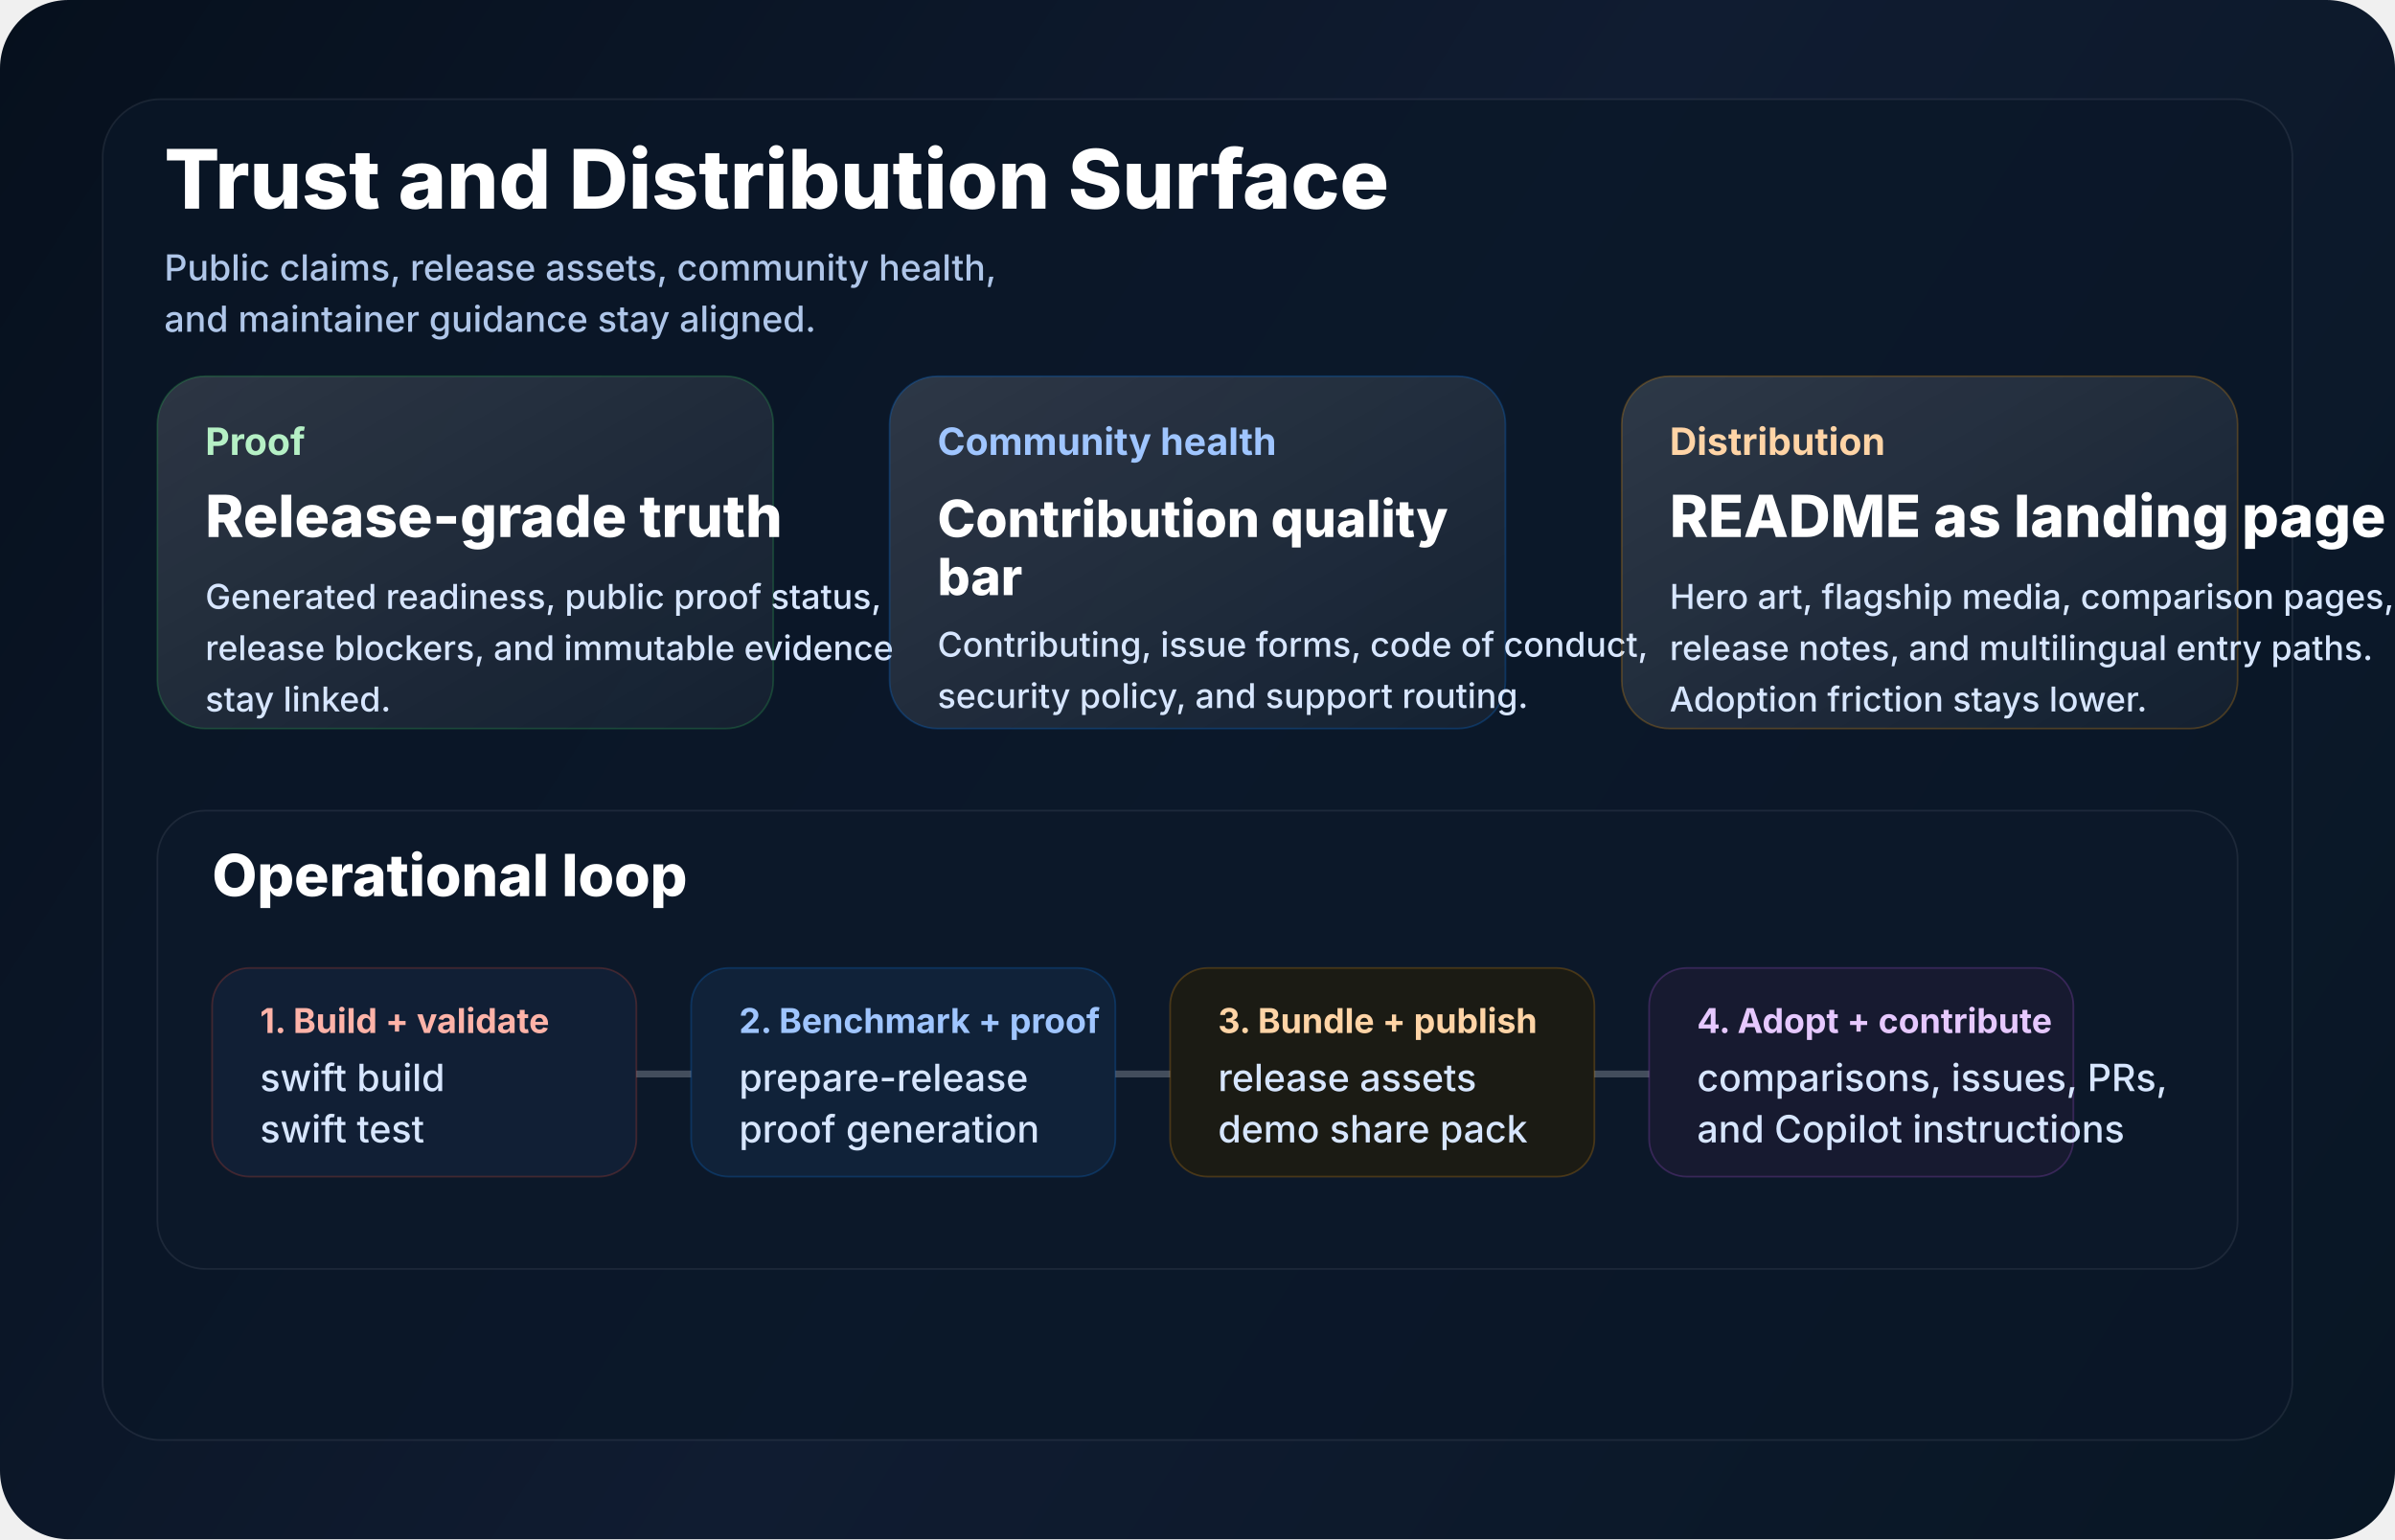
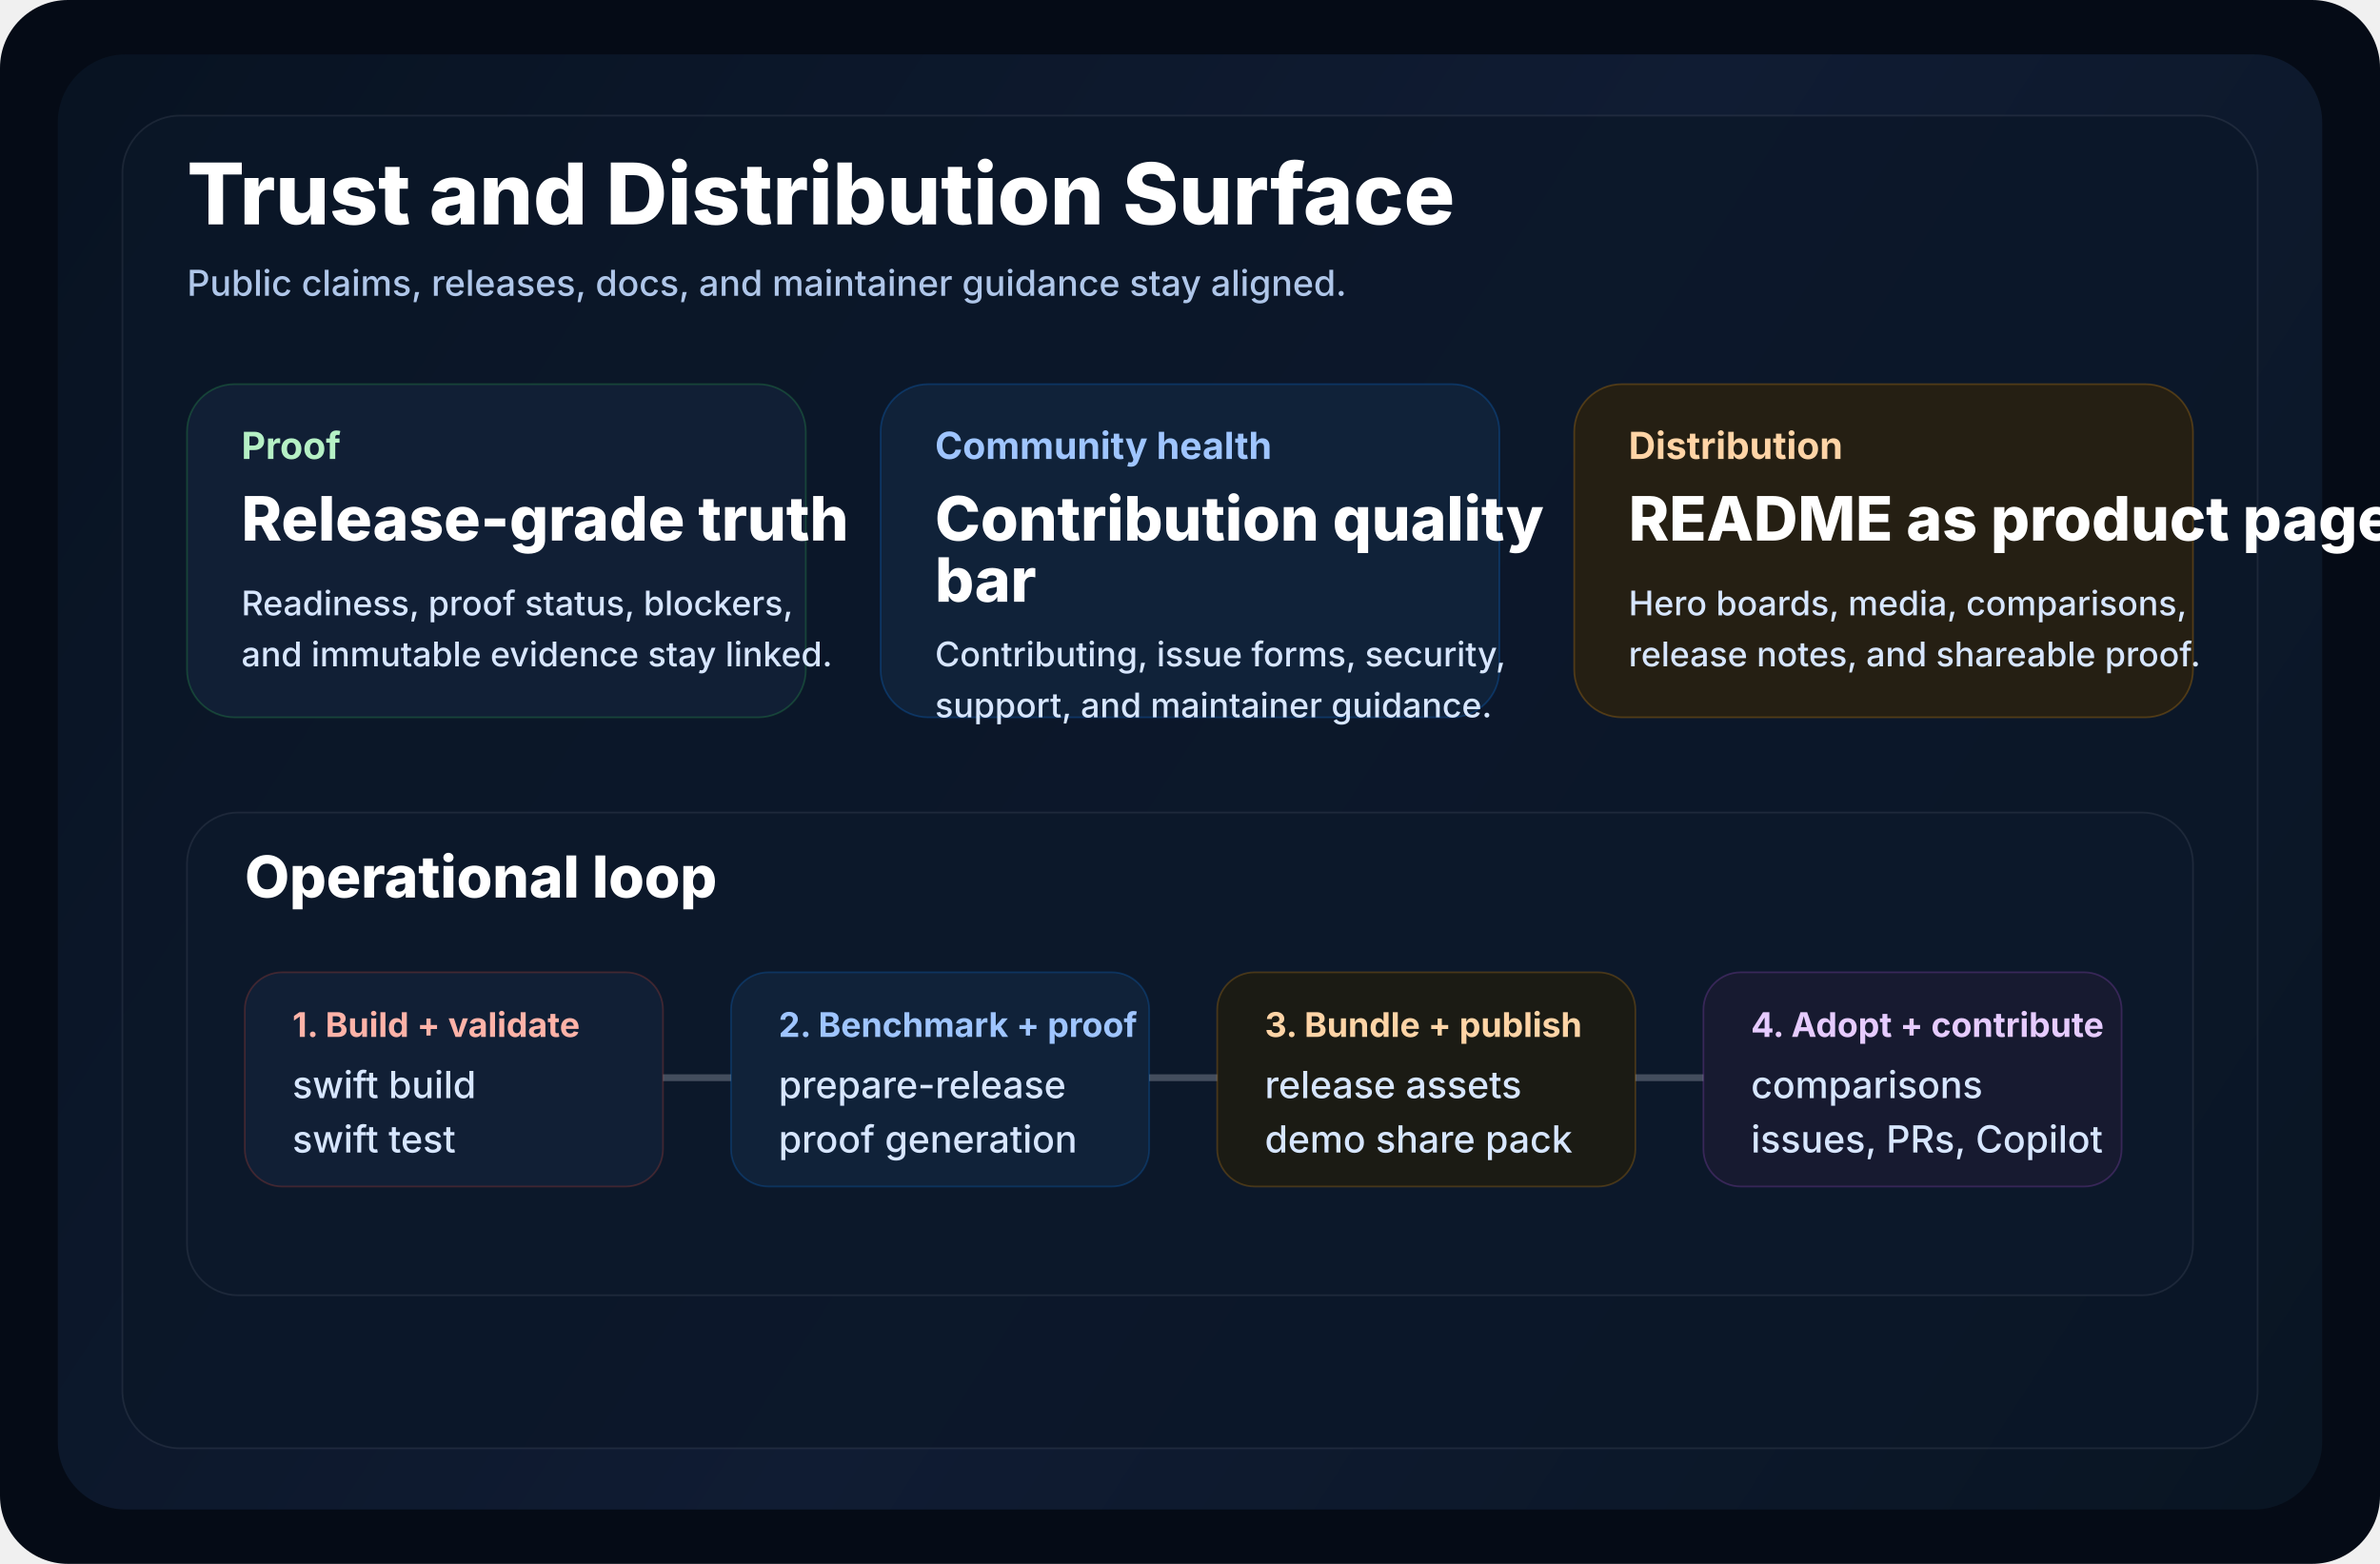
- <svg xmlns="http://www.w3.org/2000/svg" width="1400" height="900" viewBox="0 0 1400 900" fill="none" preserveAspectRatio="xMidYMid meet">
+ <svg xmlns="http://www.w3.org/2000/svg" width="1400" height="920" viewBox="0 0 1400 920" fill="none" preserveAspectRatio="xMidYMid meet">
  <defs>
-     <linearGradient id="bg" x1="0" y1="0" x2="1400" y2="900" gradientUnits="userSpaceOnUse">
-       <stop stop-color="#06101D" />
-       <stop offset="0.5" stop-color="#101C31" />
-       <stop offset="1" stop-color="#081624" />
-     </linearGradient>
-     <linearGradient id="panel" x1="0" y1="0" x2="1" y2="1">
-       <stop stop-color="#FFFFFF" stop-opacity="0.14" />
-       <stop offset="1" stop-color="#FFFFFF" stop-opacity="0.04" />
+     <linearGradient id="bg" x1="62" y1="46" x2="1342" y2="874" gradientUnits="userSpaceOnUse">
+       <stop stop-color="#081322" />
+       <stop offset="0.52" stop-color="#101C33" />
+       <stop offset="1" stop-color="#091523" />
    </linearGradient>
  </defs>
-   <rect width="1400" height="900" rx="40" fill="url(#bg)" />
-   <rect x="60" y="58" width="1280" height="784" rx="34" fill="#0B1728" fill-opacity="0.72" stroke="#F2F7FF" stroke-opacity="0.08" />
+   <rect width="1400" height="920" rx="40" fill="#050B16" />
+   <rect x="34" y="32" width="1332" height="856" rx="40" fill="url(#bg)" />
+   <rect x="72" y="68" width="1256" height="784" rx="34" fill="#0B1728" fill-opacity="0.76" stroke="#F2F7FF" stroke-opacity="0.08" />
  <g font-family="-apple-system, BlinkMacSystemFont, 'Segoe UI', sans-serif">
-     <text x="96" y="122" fill="#FFFFFF" font-size="48" font-weight="800">Trust and Distribution Surface</text>
-     <text x="96" y="164" fill="#AFC6E9" font-size="21" font-weight="500">Public claims, release assets, community health,</text>
-     <text x="96" y="194" fill="#AFC6E9" font-size="21" font-weight="500">and maintainer guidance stay aligned.</text>
-     <rect x="92" y="220" width="360" height="206" rx="28" fill="url(#panel)" stroke="#34C759" stroke-opacity="0.24" />
-     <text x="120" y="266" fill="#B5F0C5" font-size="22" font-weight="700">Proof</text>
-     <text x="120" y="314" fill="#FFFFFF" font-size="34" font-weight="800">Release-grade truth</text>
-     <text x="120" y="356" fill="#D7E6FF" font-size="20" font-weight="500">Generated readiness, public proof status,</text>
-     <text x="120" y="386" fill="#D7E6FF" font-size="20" font-weight="500">release blockers, and immutable evidence</text>
-     <text x="120" y="416" fill="#D7E6FF" font-size="20" font-weight="500">stay linked.</text>
-     <rect x="520" y="220" width="360" height="206" rx="28" fill="url(#panel)" stroke="#0A84FF" stroke-opacity="0.24" />
-     <text x="548" y="266" fill="#9FC5FF" font-size="22" font-weight="700">Community health</text>
-     <text x="548" y="314" fill="#FFFFFF" font-size="30" font-weight="800">Contribution quality</text>
-     <text x="548" y="348" fill="#FFFFFF" font-size="30" font-weight="800">bar</text>
-     <text x="548" y="384" fill="#D7E6FF" font-size="20" font-weight="500">Contributing, issue forms, code of conduct,</text>
-     <text x="548" y="414" fill="#D7E6FF" font-size="20" font-weight="500">security policy, and support routing.</text>
-     <rect x="948" y="220" width="360" height="206" rx="28" fill="url(#panel)" stroke="#FF9F0A" stroke-opacity="0.24" />
-     <text x="976" y="266" fill="#FFD4A6" font-size="22" font-weight="700">Distribution</text>
-     <text x="976" y="314" fill="#FFFFFF" font-size="34" font-weight="800">README as landing page</text>
-     <text x="976" y="356" fill="#D7E6FF" font-size="20" font-weight="500">Hero art, flagship media, comparison pages,</text>
-     <text x="976" y="386" fill="#D7E6FF" font-size="20" font-weight="500">release notes, and multilingual entry paths.</text>
-     <text x="976" y="416" fill="#D7E6FF" font-size="20" font-weight="500">Adoption friction stays lower.</text>
-     <rect x="92" y="474" width="1216" height="268" rx="28" fill="#0C1829" stroke="#F2F7FF" stroke-opacity="0.08" />
-     <text x="124" y="524" fill="#FFFFFF" font-size="34" font-weight="800">Operational loop</text>
-     <rect x="124" y="566" width="248" height="122" rx="22" fill="#111F35" stroke="#F05138" stroke-opacity="0.22" />
-     <text x="152" y="604" fill="#FFB3A8" font-size="20" font-weight="700">1. Build + validate</text>
-     <text x="152" y="638" fill="#D7E6FF" font-size="22" font-weight="500">swift build</text>
-     <text x="152" y="668" fill="#D7E6FF" font-size="22" font-weight="500">swift test</text>
-     <rect x="404" y="566" width="248" height="122" rx="22" fill="#102239" stroke="#0A84FF" stroke-opacity="0.22" />
-     <text x="432" y="604" fill="#9FC5FF" font-size="20" font-weight="700">2. Benchmark + proof</text>
-     <text x="432" y="638" fill="#D7E6FF" font-size="22" font-weight="500">prepare-release</text>
-     <text x="432" y="668" fill="#D7E6FF" font-size="22" font-weight="500">proof generation</text>
-     <rect x="684" y="566" width="248" height="122" rx="22" fill="#1B1B14" stroke="#FF9F0A" stroke-opacity="0.22" />
-     <text x="712" y="604" fill="#FFD4A6" font-size="20" font-weight="700">3. Bundle + publish</text>
-     <text x="712" y="638" fill="#D7E6FF" font-size="22" font-weight="500">release assets</text>
-     <text x="712" y="668" fill="#D7E6FF" font-size="22" font-weight="500">demo share pack</text>
-     <rect x="964" y="566" width="248" height="122" rx="22" fill="#171A30" stroke="#BF5AF2" stroke-opacity="0.22" />
-     <text x="992" y="604" fill="#E6C8FF" font-size="20" font-weight="700">4. Adopt + contribute</text>
-     <text x="992" y="638" fill="#D7E6FF" font-size="22" font-weight="500">comparisons, issues, PRs,</text>
-     <text x="992" y="668" fill="#D7E6FF" font-size="22" font-weight="500">and Copilot instructions</text>
+     <text x="110" y="132" fill="#FFFFFF" font-size="50" font-weight="800">Trust and Distribution Surface</text>
+     <text x="110" y="174" fill="#AFC6E9" font-size="21" font-weight="500">Public claims, releases, docs, and maintainer guidance stay aligned.</text>
+     <rect x="110" y="226" width="364" height="196" rx="28" fill="#111F35" stroke="#34C759" stroke-opacity="0.24" />
+     <text x="142" y="270" fill="#B5F0C5" font-size="22" font-weight="700">Proof</text>
+     <text x="142" y="318" fill="#FFFFFF" font-size="36" font-weight="800">Release-grade truth</text>
+     <text x="142" y="362" fill="#D7E6FF" font-size="20" font-weight="500">Readiness, proof status, blockers,</text>
+     <text x="142" y="392" fill="#D7E6FF" font-size="20" font-weight="500">and immutable evidence stay linked.</text>
+     <rect x="518" y="226" width="364" height="196" rx="28" fill="#102239" stroke="#0A84FF" stroke-opacity="0.24" />
+     <text x="550" y="270" fill="#9FC5FF" font-size="22" font-weight="700">Community health</text>
+     <text x="550" y="318" fill="#FFFFFF" font-size="36" font-weight="800">Contribution quality</text>
+     <text x="550" y="354" fill="#FFFFFF" font-size="36" font-weight="800">bar</text>
+     <text x="550" y="392" fill="#D7E6FF" font-size="20" font-weight="500">Contributing, issue forms, security,</text>
+     <text x="550" y="422" fill="#D7E6FF" font-size="20" font-weight="500">support, and maintainer guidance.</text>
+     <rect x="926" y="226" width="364" height="196" rx="28" fill="#251F13" stroke="#FF9F0A" stroke-opacity="0.24" />
+     <text x="958" y="270" fill="#FFD4A6" font-size="22" font-weight="700">Distribution</text>
+     <text x="958" y="318" fill="#FFFFFF" font-size="36" font-weight="800">README as product page</text>
+     <text x="958" y="362" fill="#D7E6FF" font-size="20" font-weight="500">Hero boards, media, comparisons,</text>
+     <text x="958" y="392" fill="#D7E6FF" font-size="20" font-weight="500">release notes, and shareable proof.</text>
+     <rect x="110" y="478" width="1180" height="284" rx="30" fill="#0C182A" stroke="#F2F7FF" stroke-opacity="0.08" />
+     <text x="144" y="528" fill="#FFFFFF" font-size="34" font-weight="800">Operational loop</text>
+     <rect x="144" y="572" width="246" height="126" rx="22" fill="#111F35" stroke="#F05138" stroke-opacity="0.22" />
+     <text x="172" y="610" fill="#FFB3A8" font-size="20" font-weight="700">1. Build + validate</text>
+     <text x="172" y="646" fill="#D7E6FF" font-size="22" font-weight="500">swift build</text>
+     <text x="172" y="678" fill="#D7E6FF" font-size="22" font-weight="500">swift test</text>
+     <rect x="430" y="572" width="246" height="126" rx="22" fill="#102239" stroke="#0A84FF" stroke-opacity="0.22" />
+     <text x="458" y="610" fill="#9FC5FF" font-size="20" font-weight="700">2. Benchmark + proof</text>
+     <text x="458" y="646" fill="#D7E6FF" font-size="22" font-weight="500">prepare-release</text>
+     <text x="458" y="678" fill="#D7E6FF" font-size="22" font-weight="500">proof generation</text>
+     <rect x="716" y="572" width="246" height="126" rx="22" fill="#1B1B14" stroke="#FF9F0A" stroke-opacity="0.22" />
+     <text x="744" y="610" fill="#FFD4A6" font-size="20" font-weight="700">3. Bundle + publish</text>
+     <text x="744" y="646" fill="#D7E6FF" font-size="22" font-weight="500">release assets</text>
+     <text x="744" y="678" fill="#D7E6FF" font-size="22" font-weight="500">demo share pack</text>
+     <rect x="1002" y="572" width="246" height="126" rx="22" fill="#171A30" stroke="#BF5AF2" stroke-opacity="0.22" />
+     <text x="1030" y="610" fill="#E6CBFF" font-size="20" font-weight="700">4. Adopt + contribute</text>
+     <text x="1030" y="646" fill="#D7E6FF" font-size="22" font-weight="500">comparisons</text>
+     <text x="1030" y="678" fill="#D7E6FF" font-size="22" font-weight="500">issues, PRs, Copilot</text>
  </g>
-   <path d="M372 628H404" stroke="#F2F7FF" stroke-opacity="0.24" stroke-width="4" />
-   <path d="M652 628H684" stroke="#F2F7FF" stroke-opacity="0.24" stroke-width="4" />
-   <path d="M932 628H964" stroke="#F2F7FF" stroke-opacity="0.24" stroke-width="4" />
+   <path d="M390 634H430" stroke="#F2F7FF" stroke-opacity="0.24" stroke-width="4" />
+   <path d="M676 634H716" stroke="#F2F7FF" stroke-opacity="0.24" stroke-width="4" />
+   <path d="M962 634H1002" stroke="#F2F7FF" stroke-opacity="0.24" stroke-width="4" />
</svg>
